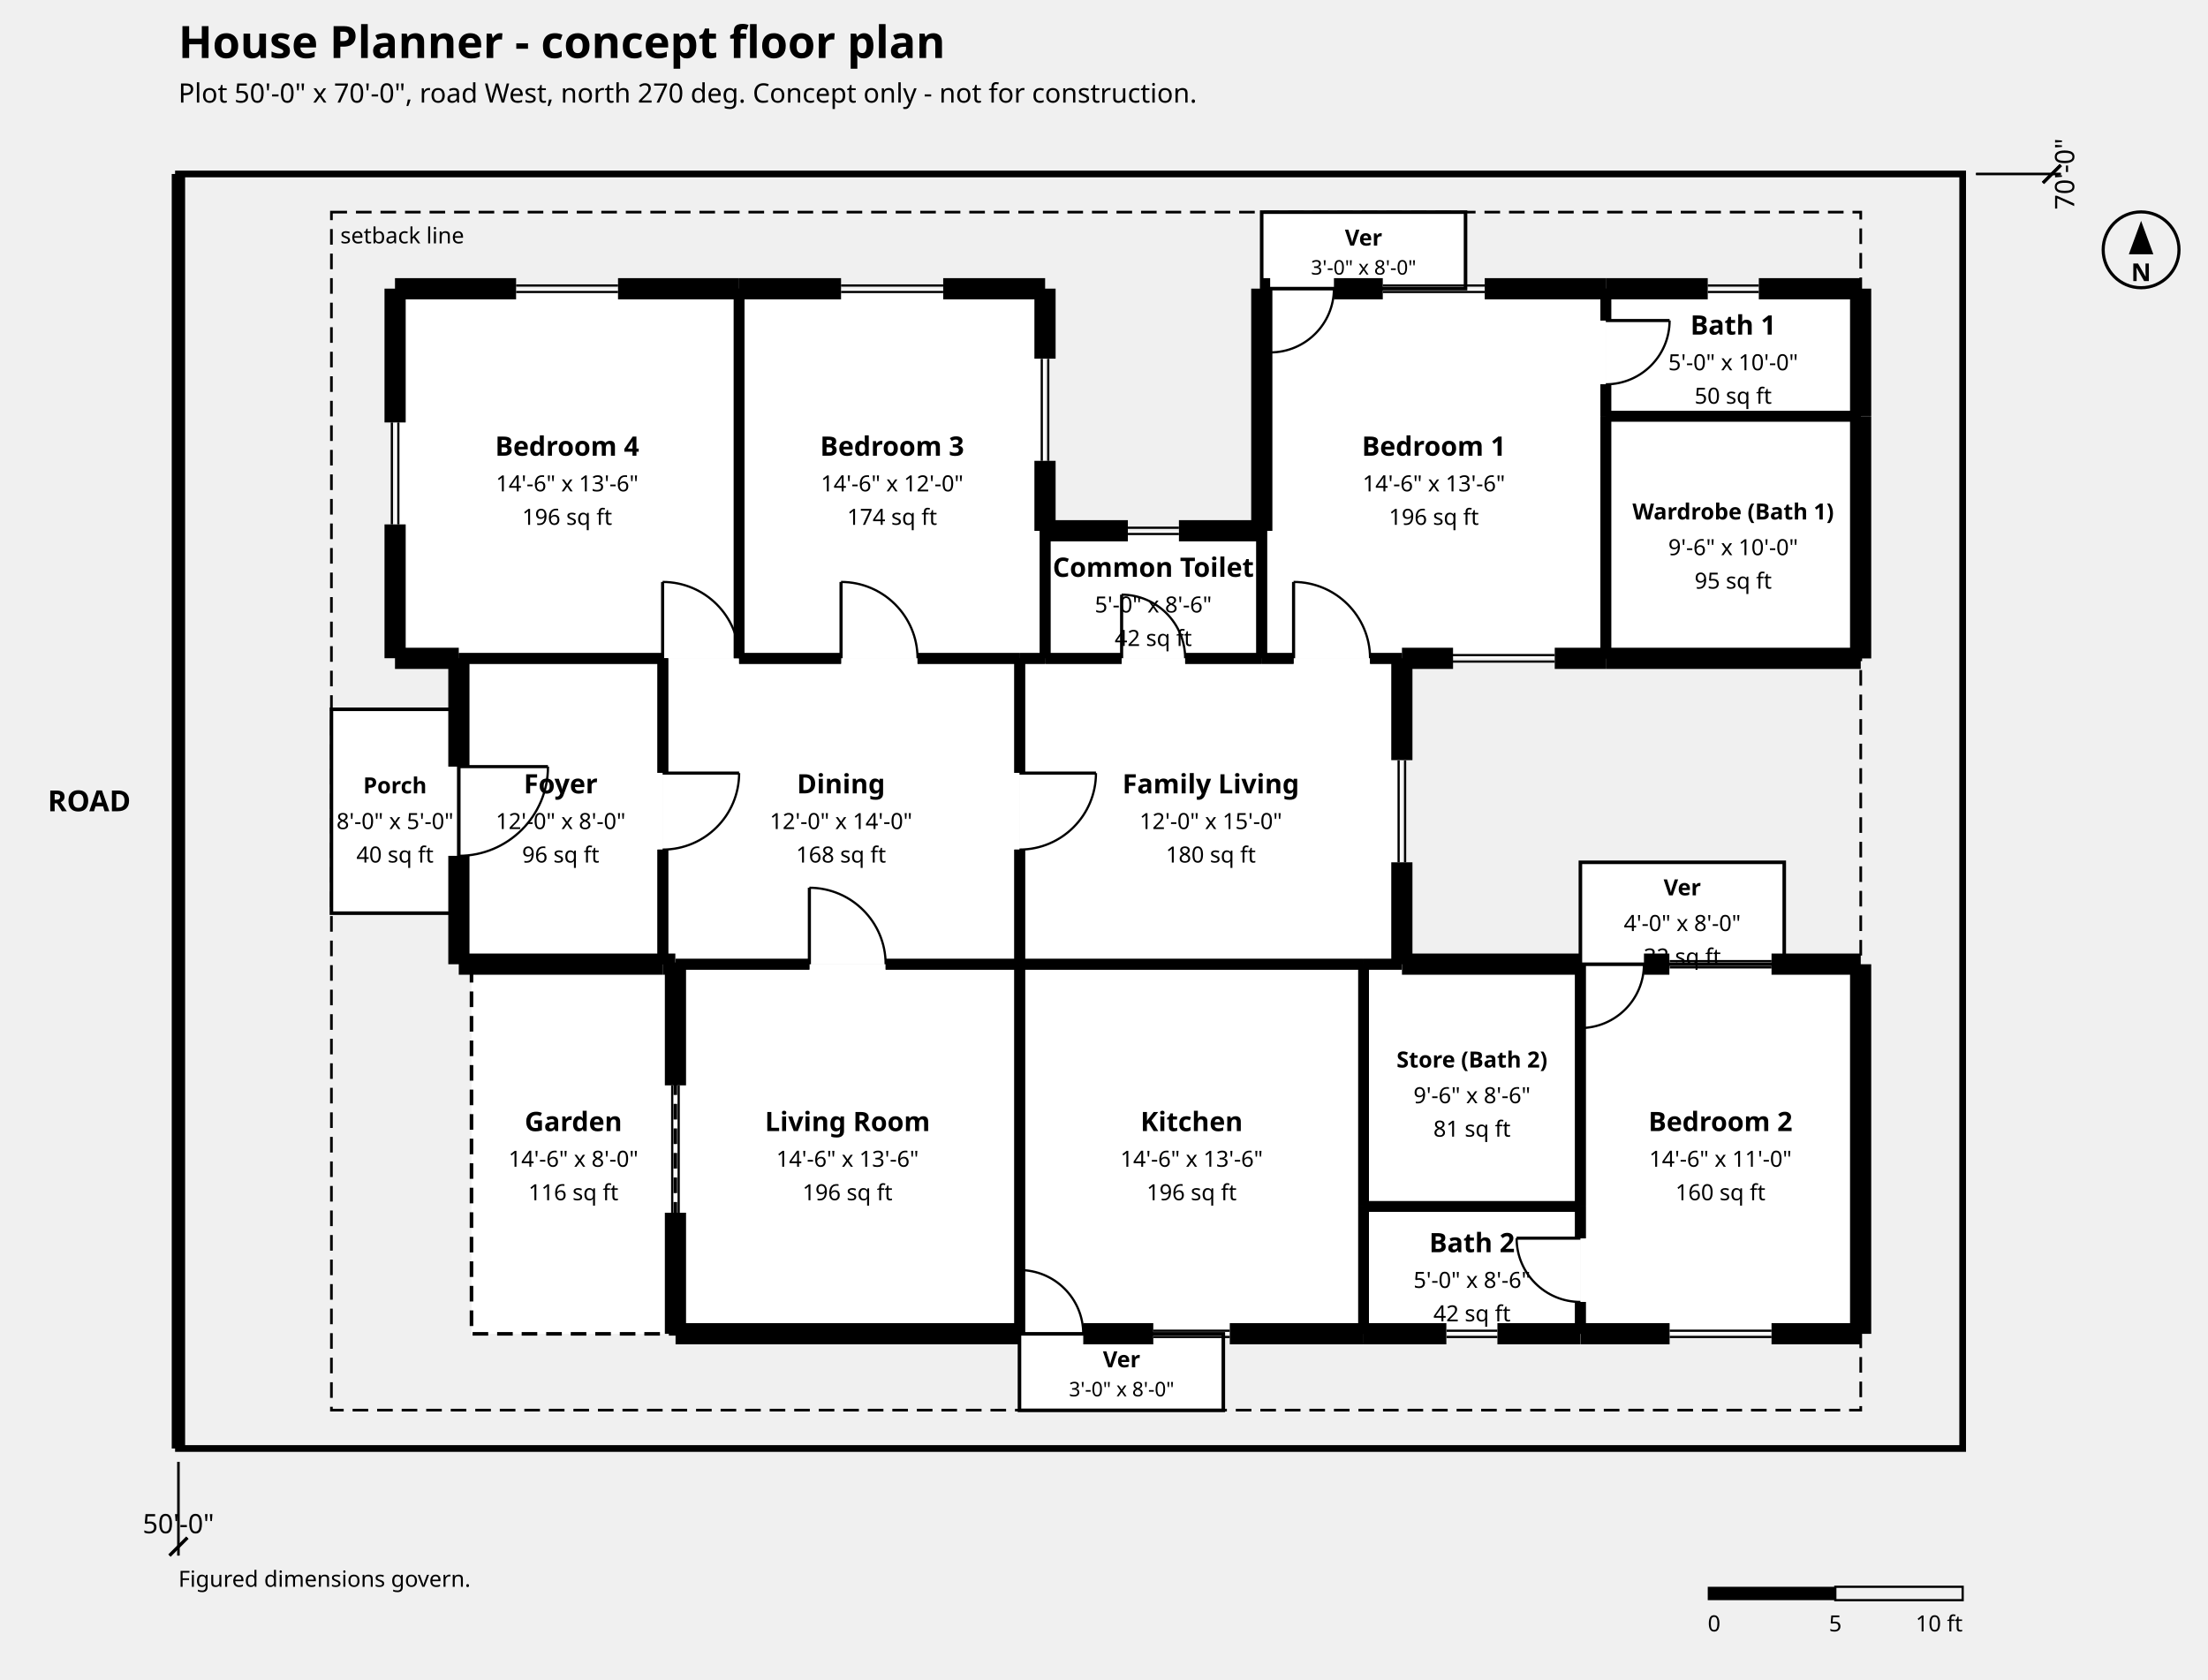
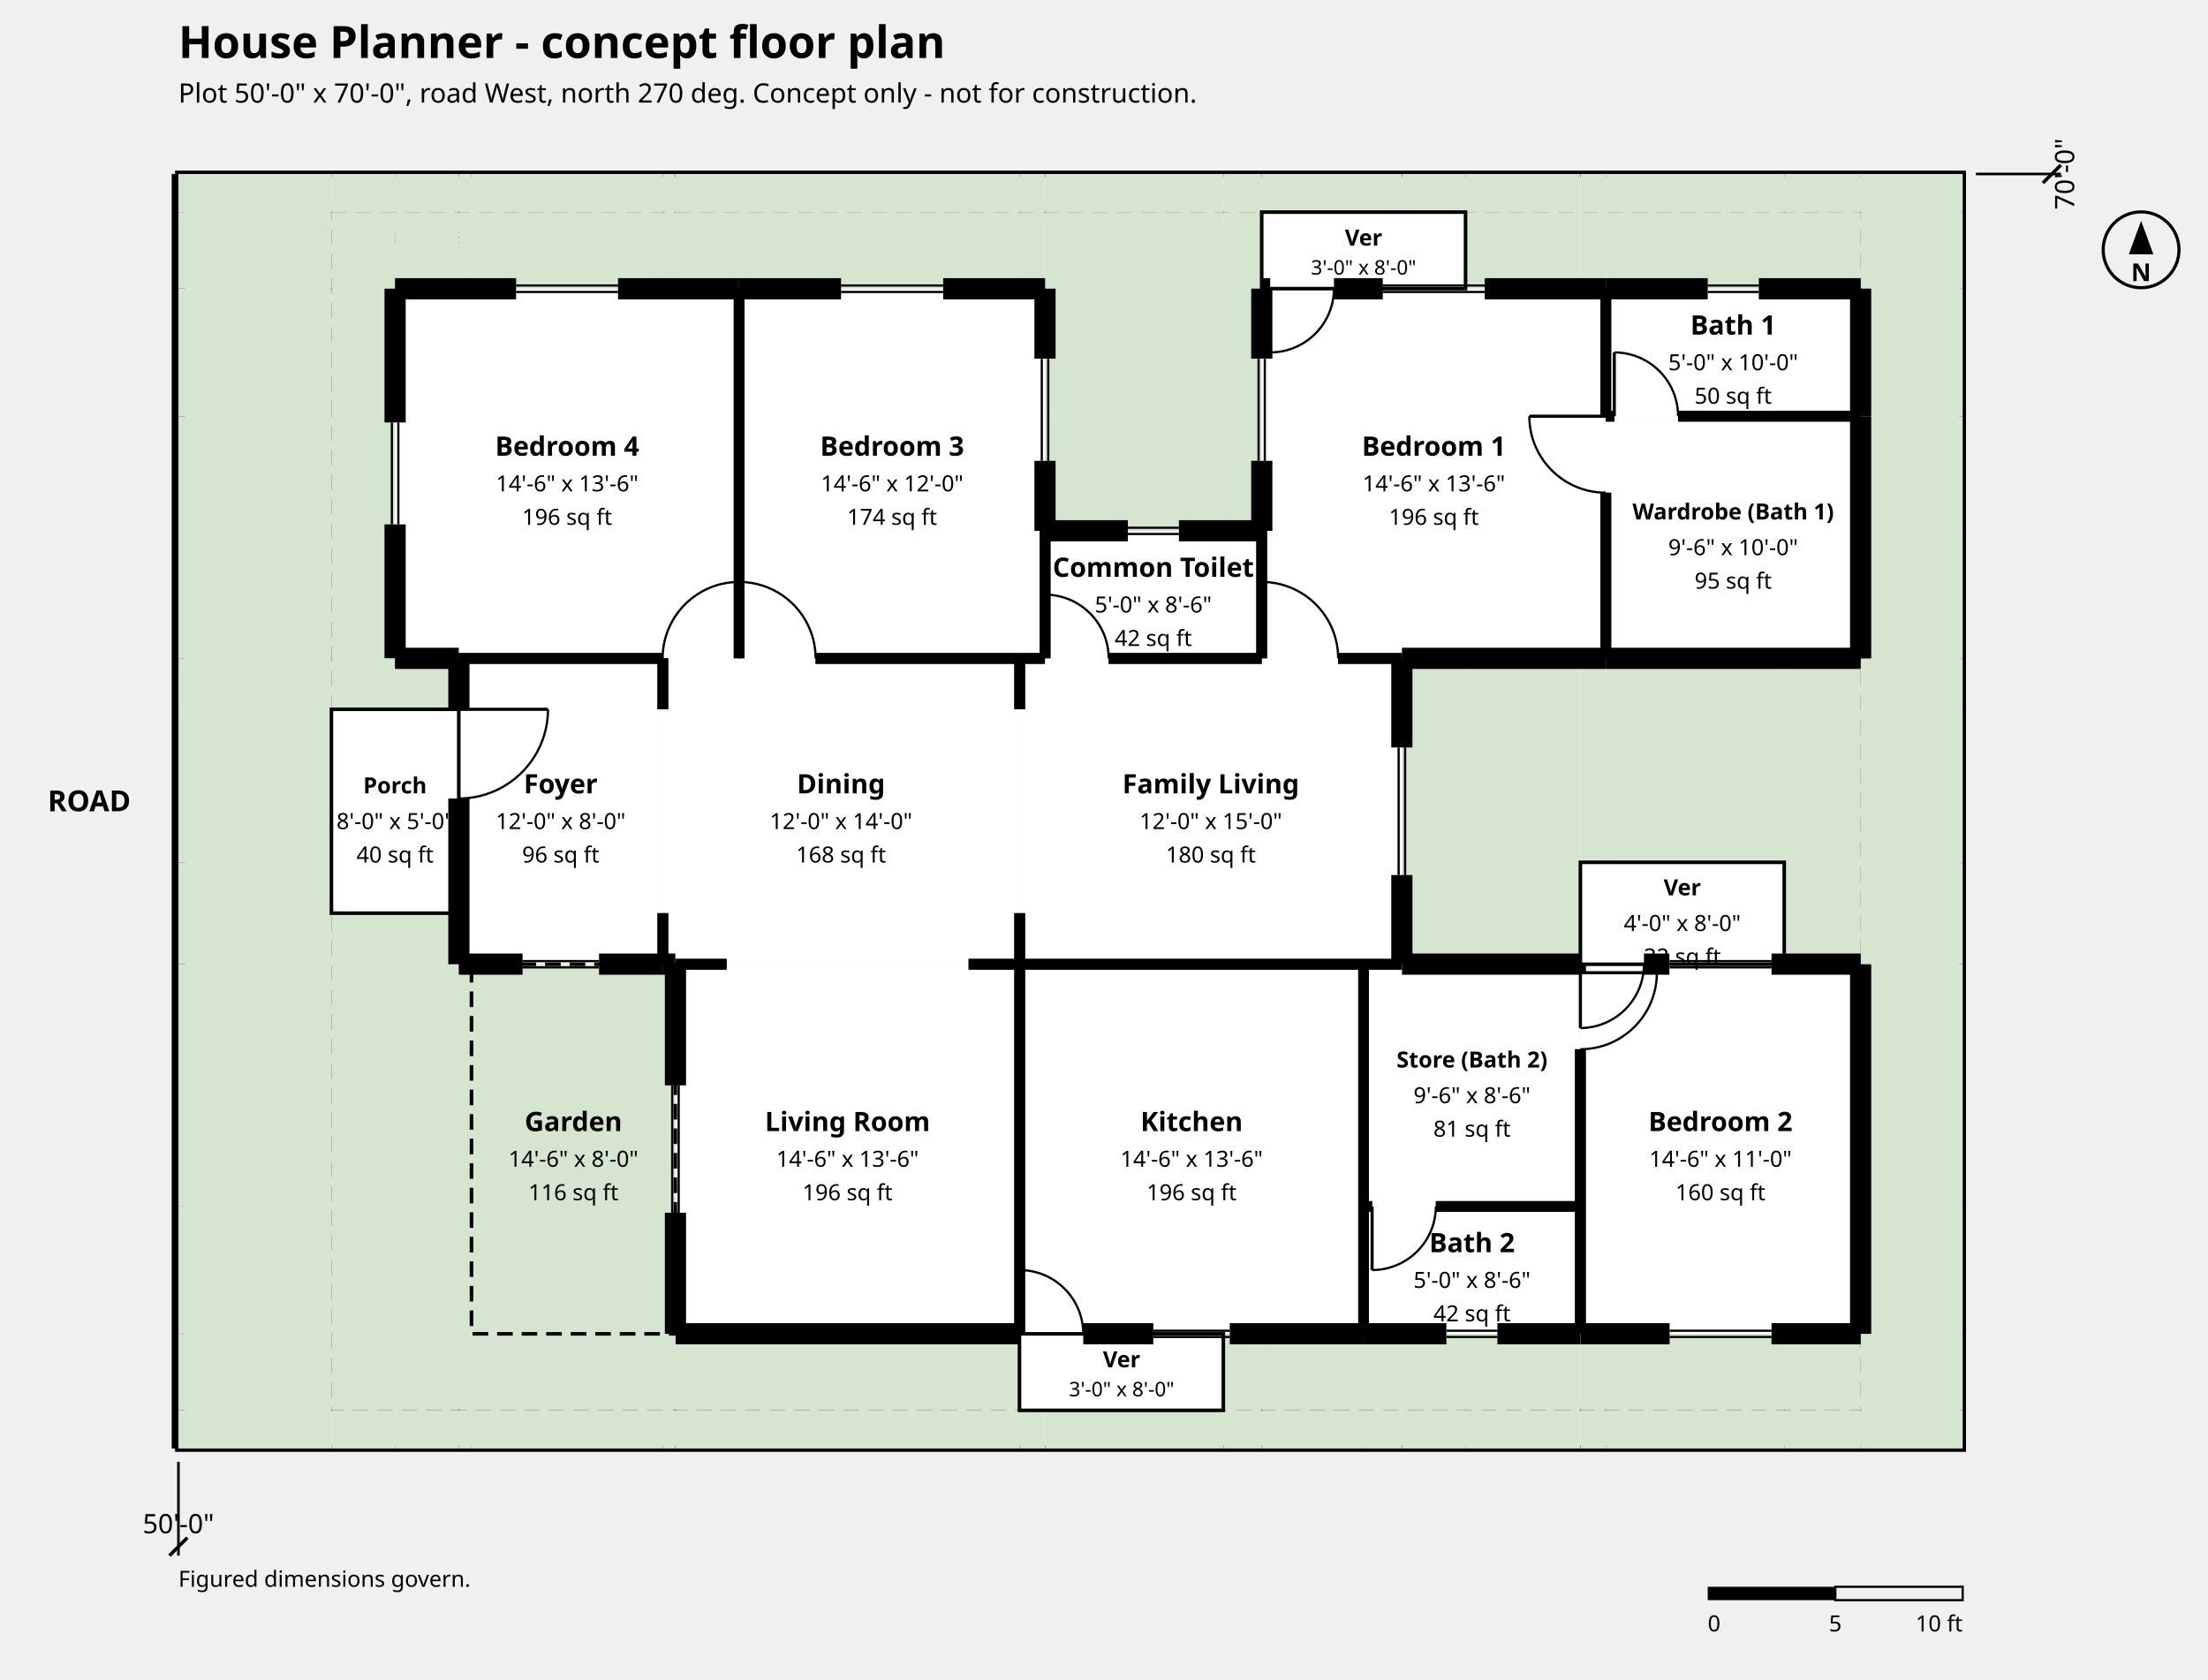
<svg xmlns="http://www.w3.org/2000/svg" viewBox="0 0 990 753" style="width:100%;height:auto;max-width:960px;background:#fff" font-family="sans-serif">
  <text x="80" y="26" font-size="20" font-weight="bold">House Planner - concept floor plan</text>
  <text x="80" y="46" font-size="12">Plot 50'-0" x 70'-0", road West, north 270 deg. Concept only - not for construction.</text>
  <rect x="80.0" y="78.0" width="800.0" height="571.4" fill="none" stroke="#000" stroke-width="3" />
  <rect x="148.6" y="95.1" width="685.7" height="537.1" fill="none" stroke="#000" stroke-width="1.2" stroke-dasharray="7 4" />
  <text x="152.6" y="109.1" font-size="10">setback line</text>
  <line x1="80.0" y1="78.0" x2="80.0" y2="649.4" stroke="#000" stroke-width="6" />
  <text x="40.0" y="363.7" font-size="13" font-weight="bold" text-anchor="middle">ROAD</text>
+   <rect x="80.0" y="78.0" width="68.6" height="17.1" fill="#d5e5cf" stroke="none" />
+   <rect x="148.6" y="78.0" width="28.6" height="17.1" fill="#d5e5cf" stroke="none" />
+   <rect x="177.1" y="78.0" width="28.6" height="17.1" fill="#d5e5cf" stroke="none" />
+   <rect x="205.7" y="78.0" width="5.7" height="17.1" fill="#d5e5cf" stroke="none" />
+   <rect x="211.4" y="78.0" width="85.7" height="17.1" fill="#d5e5cf" stroke="none" />
+   <rect x="297.1" y="78.0" width="5.7" height="17.1" fill="#d5e5cf" stroke="none" />
+   <rect x="302.9" y="78.0" width="28.6" height="17.1" fill="#d5e5cf" stroke="none" />
+   <rect x="331.4" y="78.0" width="125.7" height="17.1" fill="#d5e5cf" stroke="none" />
+   <rect x="457.1" y="78.0" width="11.4" height="17.1" fill="#d5e5cf" stroke="none" />
+   <rect x="468.6" y="78.0" width="80.0" height="17.1" fill="#d5e5cf" stroke="none" />
+   <rect x="548.6" y="78.0" width="17.1" height="17.1" fill="#d5e5cf" stroke="none" />
+   <rect x="565.7" y="78.0" width="45.7" height="17.1" fill="#d5e5cf" stroke="none" />
+   <rect x="611.4" y="78.0" width="17.1" height="17.1" fill="#d5e5cf" stroke="none" />
+   <rect x="628.6" y="78.0" width="28.6" height="17.1" fill="#d5e5cf" stroke="none" />
+   <rect x="657.1" y="78.0" width="51.4" height="17.1" fill="#d5e5cf" stroke="none" />
+   <rect x="708.6" y="78.0" width="11.4" height="17.1" fill="#d5e5cf" stroke="none" />
+   <rect x="720.0" y="78.0" width="80.0" height="17.1" fill="#d5e5cf" stroke="none" />
+   <rect x="800.0" y="78.0" width="34.3" height="17.1" fill="#d5e5cf" stroke="none" />
+   <rect x="834.3" y="78.0" width="45.7" height="17.1" fill="#d5e5cf" stroke="none" />
+   <rect x="80.0" y="95.1" width="68.6" height="34.3" fill="#d5e5cf" stroke="none" />
+   <rect x="148.6" y="95.1" width="28.6" height="34.3" fill="#d5e5cf" stroke="none" />
+   <rect x="177.1" y="95.1" width="28.6" height="34.3" fill="#d5e5cf" stroke="none" />
+   <rect x="205.7" y="95.1" width="5.7" height="34.3" fill="#d5e5cf" stroke="none" />
+   <rect x="211.4" y="95.1" width="85.7" height="34.3" fill="#d5e5cf" stroke="none" />
+   <rect x="297.1" y="95.1" width="5.7" height="34.3" fill="#d5e5cf" stroke="none" />
+   <rect x="302.9" y="95.1" width="28.6" height="34.3" fill="#d5e5cf" stroke="none" />
+   <rect x="331.4" y="95.1" width="125.7" height="34.3" fill="#d5e5cf" stroke="none" />
+   <rect x="457.1" y="95.1" width="11.4" height="34.3" fill="#d5e5cf" stroke="none" />
+   <rect x="468.6" y="95.1" width="80.0" height="34.3" fill="#d5e5cf" stroke="none" />
+   <rect x="548.6" y="95.1" width="17.1" height="34.3" fill="#d5e5cf" stroke="none" />
+   <rect x="657.1" y="95.1" width="51.4" height="34.3" fill="#d5e5cf" stroke="none" />
+   <rect x="708.6" y="95.1" width="11.4" height="34.3" fill="#d5e5cf" stroke="none" />
+   <rect x="720.0" y="95.1" width="80.0" height="34.3" fill="#d5e5cf" stroke="none" />
+   <rect x="800.0" y="95.1" width="34.3" height="34.3" fill="#d5e5cf" stroke="none" />
+   <rect x="834.3" y="95.1" width="45.7" height="34.3" fill="#d5e5cf" stroke="none" />
+   <rect x="80.0" y="129.4" width="68.6" height="57.1" fill="#d5e5cf" stroke="none" />
+   <rect x="148.6" y="129.4" width="28.6" height="57.1" fill="#d5e5cf" stroke="none" />
+   <rect x="468.6" y="129.4" width="80.0" height="57.1" fill="#d5e5cf" stroke="none" />
+   <rect x="548.6" y="129.4" width="17.1" height="57.1" fill="#d5e5cf" stroke="none" />
+   <rect x="834.3" y="129.4" width="45.7" height="57.1" fill="#d5e5cf" stroke="none" />
+   <rect x="80.0" y="186.6" width="68.6" height="51.4" fill="#d5e5cf" stroke="none" />
+   <rect x="148.6" y="186.6" width="28.6" height="51.4" fill="#d5e5cf" stroke="none" />
+   <rect x="468.6" y="186.6" width="80.0" height="51.4" fill="#d5e5cf" stroke="none" />
+   <rect x="548.6" y="186.6" width="17.1" height="51.4" fill="#d5e5cf" stroke="none" />
+   <rect x="834.3" y="186.6" width="45.7" height="51.4" fill="#d5e5cf" stroke="none" />
+   <rect x="80.0" y="238.0" width="68.6" height="57.1" fill="#d5e5cf" stroke="none" />
+   <rect x="148.6" y="238.0" width="28.6" height="57.1" fill="#d5e5cf" stroke="none" />
+   <rect x="834.3" y="238.0" width="45.7" height="57.1" fill="#d5e5cf" stroke="none" />
+   <rect x="80.0" y="295.1" width="68.6" height="22.9" fill="#d5e5cf" stroke="none" />
+   <rect x="148.6" y="295.1" width="28.6" height="22.9" fill="#d5e5cf" stroke="none" />
+   <rect x="177.1" y="295.1" width="28.6" height="22.9" fill="#d5e5cf" stroke="none" />
+   <rect x="628.6" y="295.1" width="28.6" height="22.9" fill="#d5e5cf" stroke="none" />
+   <rect x="657.1" y="295.1" width="51.4" height="22.9" fill="#d5e5cf" stroke="none" />
+   <rect x="708.6" y="295.1" width="11.4" height="22.9" fill="#d5e5cf" stroke="none" />
+   <rect x="720.0" y="295.1" width="80.0" height="22.9" fill="#d5e5cf" stroke="none" />
+   <rect x="800.0" y="295.1" width="34.3" height="22.9" fill="#d5e5cf" stroke="none" />
+   <rect x="834.3" y="295.1" width="45.7" height="22.9" fill="#d5e5cf" stroke="none" />
+   <rect x="80.0" y="318.0" width="68.6" height="68.6" fill="#d5e5cf" stroke="none" />
+   <rect x="628.6" y="318.0" width="28.6" height="68.6" fill="#d5e5cf" stroke="none" />
+   <rect x="657.1" y="318.0" width="51.4" height="68.6" fill="#d5e5cf" stroke="none" />
+   <rect x="708.6" y="318.0" width="11.4" height="68.6" fill="#d5e5cf" stroke="none" />
+   <rect x="720.0" y="318.0" width="80.0" height="68.6" fill="#d5e5cf" stroke="none" />
+   <rect x="800.0" y="318.0" width="34.3" height="68.6" fill="#d5e5cf" stroke="none" />
+   <rect x="834.3" y="318.0" width="45.7" height="68.6" fill="#d5e5cf" stroke="none" />
+   <rect x="80.0" y="386.6" width="68.6" height="22.9" fill="#d5e5cf" stroke="none" />
+   <rect x="628.6" y="386.6" width="28.6" height="22.9" fill="#d5e5cf" stroke="none" />
+   <rect x="657.1" y="386.6" width="51.4" height="22.9" fill="#d5e5cf" stroke="none" />
+   <rect x="800.0" y="386.6" width="34.3" height="22.9" fill="#d5e5cf" stroke="none" />
+   <rect x="834.3" y="386.6" width="45.7" height="22.9" fill="#d5e5cf" stroke="none" />
+   <rect x="80.0" y="409.4" width="68.6" height="22.9" fill="#d5e5cf" stroke="none" />
+   <rect x="148.6" y="409.4" width="28.6" height="22.9" fill="#d5e5cf" stroke="none" />
+   <rect x="177.1" y="409.4" width="28.6" height="22.9" fill="#d5e5cf" stroke="none" />
+   <rect x="628.6" y="409.4" width="28.6" height="22.9" fill="#d5e5cf" stroke="none" />
+   <rect x="657.1" y="409.4" width="51.4" height="22.9" fill="#d5e5cf" stroke="none" />
+   <rect x="800.0" y="409.4" width="34.3" height="22.9" fill="#d5e5cf" stroke="none" />
+   <rect x="834.3" y="409.4" width="45.7" height="22.9" fill="#d5e5cf" stroke="none" />
+   <rect x="80.0" y="432.3" width="68.6" height="108.6" fill="#d5e5cf" stroke="none" />
+   <rect x="148.6" y="432.3" width="28.6" height="108.6" fill="#d5e5cf" stroke="none" />
+   <rect x="177.1" y="432.3" width="28.6" height="108.6" fill="#d5e5cf" stroke="none" />
+   <rect x="205.7" y="432.3" width="5.7" height="108.6" fill="#d5e5cf" stroke="none" />
+   <rect x="834.3" y="432.3" width="45.7" height="108.6" fill="#d5e5cf" stroke="none" />
+   <rect x="80.0" y="540.9" width="68.6" height="57.1" fill="#d5e5cf" stroke="none" />
+   <rect x="148.6" y="540.9" width="28.6" height="57.1" fill="#d5e5cf" stroke="none" />
+   <rect x="177.1" y="540.9" width="28.6" height="57.1" fill="#d5e5cf" stroke="none" />
+   <rect x="205.7" y="540.9" width="5.7" height="57.1" fill="#d5e5cf" stroke="none" />
+   <rect x="834.3" y="540.9" width="45.7" height="57.1" fill="#d5e5cf" stroke="none" />
+   <rect x="80.0" y="598.0" width="68.6" height="34.3" fill="#d5e5cf" stroke="none" />
+   <rect x="148.6" y="598.0" width="28.6" height="34.3" fill="#d5e5cf" stroke="none" />
+   <rect x="177.1" y="598.0" width="28.6" height="34.3" fill="#d5e5cf" stroke="none" />
+   <rect x="205.7" y="598.0" width="5.7" height="34.3" fill="#d5e5cf" stroke="none" />
+   <rect x="211.4" y="598.0" width="85.7" height="34.3" fill="#d5e5cf" stroke="none" />
+   <rect x="297.1" y="598.0" width="5.7" height="34.3" fill="#d5e5cf" stroke="none" />
+   <rect x="302.9" y="598.0" width="28.6" height="34.3" fill="#d5e5cf" stroke="none" />
+   <rect x="331.4" y="598.0" width="125.7" height="34.3" fill="#d5e5cf" stroke="none" />
+   <rect x="548.6" y="598.0" width="17.1" height="34.3" fill="#d5e5cf" stroke="none" />
+   <rect x="565.7" y="598.0" width="45.7" height="34.3" fill="#d5e5cf" stroke="none" />
+   <rect x="611.4" y="598.0" width="17.1" height="34.3" fill="#d5e5cf" stroke="none" />
+   <rect x="628.6" y="598.0" width="28.6" height="34.3" fill="#d5e5cf" stroke="none" />
+   <rect x="657.1" y="598.0" width="51.4" height="34.3" fill="#d5e5cf" stroke="none" />
+   <rect x="708.6" y="598.0" width="11.4" height="34.3" fill="#d5e5cf" stroke="none" />
+   <rect x="720.0" y="598.0" width="80.0" height="34.3" fill="#d5e5cf" stroke="none" />
+   <rect x="800.0" y="598.0" width="34.3" height="34.3" fill="#d5e5cf" stroke="none" />
+   <rect x="834.3" y="598.0" width="45.7" height="34.3" fill="#d5e5cf" stroke="none" />
+   <rect x="80.0" y="632.3" width="68.6" height="17.1" fill="#d5e5cf" stroke="none" />
+   <rect x="148.6" y="632.3" width="28.6" height="17.1" fill="#d5e5cf" stroke="none" />
+   <rect x="177.1" y="632.3" width="28.6" height="17.1" fill="#d5e5cf" stroke="none" />
+   <rect x="205.7" y="632.3" width="5.7" height="17.1" fill="#d5e5cf" stroke="none" />
+   <rect x="211.4" y="632.3" width="85.7" height="17.1" fill="#d5e5cf" stroke="none" />
+   <rect x="297.1" y="632.3" width="5.7" height="17.1" fill="#d5e5cf" stroke="none" />
+   <rect x="302.9" y="632.3" width="28.6" height="17.1" fill="#d5e5cf" stroke="none" />
+   <rect x="331.4" y="632.3" width="125.7" height="17.1" fill="#d5e5cf" stroke="none" />
+   <rect x="457.1" y="632.3" width="11.4" height="17.1" fill="#d5e5cf" stroke="none" />
+   <rect x="468.6" y="632.3" width="80.0" height="17.1" fill="#d5e5cf" stroke="none" />
+   <rect x="548.6" y="632.3" width="17.1" height="17.1" fill="#d5e5cf" stroke="none" />
+   <rect x="565.7" y="632.3" width="45.7" height="17.1" fill="#d5e5cf" stroke="none" />
+   <rect x="611.4" y="632.3" width="17.1" height="17.1" fill="#d5e5cf" stroke="none" />
+   <rect x="628.6" y="632.3" width="28.6" height="17.1" fill="#d5e5cf" stroke="none" />
+   <rect x="657.1" y="632.3" width="51.4" height="17.1" fill="#d5e5cf" stroke="none" />
+   <rect x="708.6" y="632.3" width="11.4" height="17.1" fill="#d5e5cf" stroke="none" />
+   <rect x="720.0" y="632.3" width="80.0" height="17.1" fill="#d5e5cf" stroke="none" />
+   <rect x="800.0" y="632.3" width="34.3" height="17.1" fill="#d5e5cf" stroke="none" />
+   <rect x="834.3" y="632.3" width="45.7" height="17.1" fill="#d5e5cf" stroke="none" />
  <g>
    <rect x="205.7" y="295.1" width="91.4" height="137.1" fill="#fff" stroke="none" />
    <text x="251.4" y="355.7" font-size="12" font-weight="bold" text-anchor="middle">Foyer</text>
    <text x="251.4" y="371.7" font-size="10" text-anchor="middle">12'-0" x 8'-0"</text>
    <text x="251.4" y="386.7" font-size="10" text-anchor="middle">96 sq ft</text>
  </g>
  <g>
    <rect x="297.1" y="295.1" width="160.0" height="137.1" fill="#fff" stroke="none" />
    <text x="377.1" y="355.7" font-size="12" font-weight="bold" text-anchor="middle">Dining</text>
    <text x="377.1" y="371.7" font-size="10" text-anchor="middle">12'-0" x 14'-0"</text>
    <text x="377.1" y="386.7" font-size="10" text-anchor="middle">168 sq ft</text>
  </g>
  <g>
    <rect x="457.1" y="295.1" width="171.4" height="137.1" fill="#fff" stroke="none" />
    <text x="542.9" y="355.7" font-size="12" font-weight="bold" text-anchor="middle">Family Living</text>
    <text x="542.9" y="371.7" font-size="10" text-anchor="middle">12'-0" x 15'-0"</text>
    <text x="542.9" y="386.7" font-size="10" text-anchor="middle">180 sq ft</text>
  </g>
  <g>
    <rect x="720.0" y="129.4" width="114.3" height="57.1" fill="#fff" stroke="none" />
    <text x="777.1" y="150.0" font-size="12" font-weight="bold" text-anchor="middle">Bath 1</text>
    <text x="777.1" y="166.0" font-size="10" text-anchor="middle">5'-0" x 10'-0"</text>
    <text x="777.1" y="181.0" font-size="10" text-anchor="middle">50 sq ft</text>
  </g>
  <g>
    <rect x="720.0" y="186.6" width="114.3" height="108.6" fill="#fff" stroke="none" />
    <text x="777.1" y="232.9" font-size="10" font-weight="bold" text-anchor="middle">Wardrobe (Bath 1)</text>
    <text x="777.1" y="248.9" font-size="10" text-anchor="middle">9'-6" x 10'-0"</text>
    <text x="777.1" y="263.9" font-size="10" text-anchor="middle">95 sq ft</text>
  </g>
  <g>
    <rect x="565.7" y="129.4" width="154.3" height="165.7" fill="#fff" stroke="none" />
    <text x="642.9" y="204.3" font-size="12" font-weight="bold" text-anchor="middle">Bedroom 1</text>
    <text x="642.9" y="220.3" font-size="10" text-anchor="middle">14'-6" x 13'-6"</text>
    <text x="642.9" y="235.3" font-size="10" text-anchor="middle">196 sq ft</text>
  </g>
  <g>
    <rect x="468.6" y="238.0" width="97.1" height="57.1" fill="#fff" stroke="none" />
    <text x="517.1" y="258.6" font-size="12" font-weight="bold" text-anchor="middle">Common Toilet</text>
    <text x="517.1" y="274.6" font-size="10" text-anchor="middle">5'-0" x 8'-6"</text>
    <text x="517.1" y="289.6" font-size="10" text-anchor="middle">42 sq ft</text>
  </g>
  <g>
    <rect x="331.4" y="129.4" width="137.1" height="165.7" fill="#fff" stroke="none" />
    <text x="400.0" y="204.3" font-size="12" font-weight="bold" text-anchor="middle">Bedroom 3</text>
    <text x="400.0" y="220.3" font-size="10" text-anchor="middle">14'-6" x 12'-0"</text>
    <text x="400.0" y="235.3" font-size="10" text-anchor="middle">174 sq ft</text>
  </g>
  <g>
    <rect x="177.1" y="129.4" width="154.3" height="165.7" fill="#fff" stroke="none" />
    <text x="254.3" y="204.3" font-size="12" font-weight="bold" text-anchor="middle">Bedroom 4</text>
    <text x="254.3" y="220.3" font-size="10" text-anchor="middle">14'-6" x 13'-6"</text>
    <text x="254.3" y="235.3" font-size="10" text-anchor="middle">196 sq ft</text>
  </g>
  <g>
    <rect x="708.6" y="432.3" width="125.7" height="165.7" fill="#fff" stroke="none" />
    <text x="771.4" y="507.1" font-size="12" font-weight="bold" text-anchor="middle">Bedroom 2</text>
    <text x="771.4" y="523.1" font-size="10" text-anchor="middle">14'-6" x 11'-0"</text>
    <text x="771.4" y="538.1" font-size="10" text-anchor="middle">160 sq ft</text>
  </g>
  <g>
    <rect x="611.4" y="540.9" width="97.1" height="57.1" fill="#fff" stroke="none" />
    <text x="660.0" y="561.4" font-size="12" font-weight="bold" text-anchor="middle">Bath 2</text>
    <text x="660.0" y="577.4" font-size="10" text-anchor="middle">5'-0" x 8'-6"</text>
    <text x="660.0" y="592.4" font-size="10" text-anchor="middle">42 sq ft</text>
  </g>
  <g>
    <rect x="611.4" y="432.3" width="97.1" height="108.6" fill="#fff" stroke="none" />
    <text x="660.0" y="478.6" font-size="10" font-weight="bold" text-anchor="middle">Store (Bath 2)</text>
    <text x="660.0" y="494.6" font-size="10" text-anchor="middle">9'-6" x 8'-6"</text>
    <text x="660.0" y="509.6" font-size="10" text-anchor="middle">81 sq ft</text>
  </g>
  <g>
    <rect x="457.1" y="432.3" width="154.3" height="165.7" fill="#fff" stroke="none" />
    <text x="534.3" y="507.1" font-size="12" font-weight="bold" text-anchor="middle">Kitchen</text>
    <text x="534.3" y="523.1" font-size="10" text-anchor="middle">14'-6" x 13'-6"</text>
    <text x="534.3" y="538.1" font-size="10" text-anchor="middle">196 sq ft</text>
  </g>
  <g>
    <rect x="302.9" y="432.3" width="154.3" height="165.7" fill="#fff" stroke="none" />
    <text x="380.0" y="507.1" font-size="12" font-weight="bold" text-anchor="middle">Living Room</text>
    <text x="380.0" y="523.1" font-size="10" text-anchor="middle">14'-6" x 13'-6"</text>
    <text x="380.0" y="538.1" font-size="10" text-anchor="middle">196 sq ft</text>
  </g>
  <g>
-     <rect x="211.4" y="432.3" width="91.4" height="165.7" fill="#fff" stroke="#000" stroke-width="1.6" stroke-dasharray="7 4" />
+     <rect x="211.4" y="432.3" width="91.4" height="165.7" fill="#d5e5cf" stroke="#000" stroke-width="1.6" stroke-dasharray="7 4" />
    <text x="257.1" y="507.1" font-size="12" font-weight="bold" text-anchor="middle">Garden</text>
    <text x="257.1" y="523.1" font-size="10" text-anchor="middle">14'-6" x 8'-0"</text>
    <text x="257.1" y="538.1" font-size="10" text-anchor="middle">116 sq ft</text>
  </g>
  <g>
    <rect x="148.6" y="318.0" width="57.1" height="91.4" fill="#fff" stroke="#000" stroke-width="1.6" />
    <text x="177.1" y="355.7" font-size="10" font-weight="bold" text-anchor="middle">Porch</text>
    <text x="177.1" y="371.7" font-size="10" text-anchor="middle">8'-0" x 5'-0"</text>
    <text x="177.1" y="386.7" font-size="10" text-anchor="middle">40 sq ft</text>
  </g>
  <g>
    <rect x="565.7" y="95.1" width="91.4" height="34.3" fill="#fff" stroke="#000" stroke-width="1.6" />
    <text x="611.4" y="110.1" font-size="10" font-weight="bold" text-anchor="middle">Ver</text>
    <text x="611.4" y="123.1" font-size="9" text-anchor="middle">3'-0" x 8'-0"</text>
  </g>
  <g>
    <rect x="708.6" y="386.6" width="91.4" height="45.7" fill="#fff" stroke="#000" stroke-width="1.6" />
    <text x="754.3" y="401.4" font-size="10" font-weight="bold" text-anchor="middle">Ver</text>
    <text x="754.3" y="417.4" font-size="10" text-anchor="middle">4'-0" x 8'-0"</text>
    <text x="754.3" y="432.4" font-size="10" text-anchor="middle">32 sq ft</text>
  </g>
  <g>
    <rect x="457.1" y="598.0" width="91.4" height="34.3" fill="#fff" stroke="#000" stroke-width="1.6" />
    <text x="502.9" y="613.0" font-size="10" font-weight="bold" text-anchor="middle">Ver</text>
    <text x="502.9" y="626.0" font-size="9" text-anchor="middle">3'-0" x 8'-0"</text>
  </g>
-   <rect x="294.8" y="295.1" width="4.8" height="51.4" fill="#000" stroke="none" />
-   <rect x="294.8" y="380.9" width="4.8" height="51.4" fill="#000" stroke="none" />
-   <rect x="201.0" y="295.1" width="9.5" height="48.6" fill="#000" stroke="none" />
-   <rect x="201.0" y="383.7" width="9.5" height="48.6" fill="#000" stroke="none" />
-   <rect x="205.7" y="427.5" width="91.4" height="9.5" fill="#000" stroke="none" />
+   <rect x="294.8" y="295.1" width="4.8" height="22.9" fill="#000" stroke="none" />
+   <rect x="294.8" y="409.4" width="4.8" height="22.9" fill="#000" stroke="none" />
+   <rect x="201.0" y="295.1" width="9.5" height="22.9" fill="#000" stroke="none" />
+   <rect x="201.0" y="358.0" width="9.5" height="74.3" fill="#000" stroke="none" />
+   <rect x="205.7" y="427.5" width="28.6" height="9.5" fill="#000" stroke="none" />
+   <rect x="268.6" y="427.5" width="28.6" height="9.5" fill="#000" stroke="none" />
  <rect x="205.7" y="292.8" width="91.4" height="4.8" fill="#000" stroke="none" />
-   <rect x="454.8" y="295.1" width="4.8" height="51.4" fill="#000" stroke="none" />
-   <rect x="454.8" y="380.9" width="4.8" height="51.4" fill="#000" stroke="none" />
-   <rect x="294.8" y="295.1" width="4.8" height="51.4" fill="#000" stroke="none" />
-   <rect x="294.8" y="380.9" width="4.8" height="51.4" fill="#000" stroke="none" />
+   <rect x="454.8" y="295.1" width="4.8" height="22.9" fill="#000" stroke="none" />
+   <rect x="454.8" y="409.4" width="4.8" height="22.9" fill="#000" stroke="none" />
+   <rect x="294.8" y="295.1" width="4.8" height="22.9" fill="#000" stroke="none" />
+   <rect x="294.8" y="409.4" width="4.8" height="22.9" fill="#000" stroke="none" />
  <rect x="297.1" y="427.5" width="5.7" height="9.5" fill="#000" stroke="none" />
-   <rect x="302.9" y="429.9" width="60.0" height="4.8" fill="#000" stroke="none" />
-   <rect x="397.1" y="429.9" width="60.0" height="4.8" fill="#000" stroke="none" />
-   <rect x="331.4" y="292.8" width="45.7" height="4.8" fill="#000" stroke="none" />
-   <rect x="411.4" y="292.8" width="45.7" height="4.8" fill="#000" stroke="none" />
-   <rect x="623.8" y="295.1" width="9.5" height="45.7" fill="#000" stroke="none" />
-   <rect x="623.8" y="386.6" width="9.5" height="45.7" fill="#000" stroke="none" />
-   <rect x="454.8" y="295.1" width="4.8" height="51.4" fill="#000" stroke="none" />
-   <rect x="454.8" y="380.9" width="4.8" height="51.4" fill="#000" stroke="none" />
+   <rect x="302.9" y="429.9" width="22.9" height="4.8" fill="#000" stroke="none" />
+   <rect x="434.3" y="429.9" width="22.9" height="4.8" fill="#000" stroke="none" />
+   <rect x="365.7" y="292.8" width="91.4" height="4.8" fill="#000" stroke="none" />
+   <rect x="623.8" y="295.1" width="9.5" height="40.0" fill="#000" stroke="none" />
+   <rect x="623.8" y="392.3" width="9.5" height="40.0" fill="#000" stroke="none" />
+   <rect x="454.8" y="295.1" width="4.8" height="22.9" fill="#000" stroke="none" />
+   <rect x="454.8" y="409.4" width="4.8" height="22.9" fill="#000" stroke="none" />
  <rect x="611.4" y="429.9" width="17.1" height="4.8" fill="#000" stroke="none" />
  <rect x="457.1" y="429.9" width="154.3" height="4.8" fill="#000" stroke="none" />
-   <rect x="565.7" y="292.8" width="14.3" height="4.8" fill="#000" stroke="none" />
-   <rect x="614.3" y="292.8" width="14.3" height="4.8" fill="#000" stroke="none" />
-   <rect x="468.6" y="292.8" width="34.3" height="4.8" fill="#000" stroke="none" />
-   <rect x="531.4" y="292.8" width="34.3" height="4.8" fill="#000" stroke="none" />
+   <rect x="600.0" y="292.8" width="28.6" height="4.8" fill="#000" stroke="none" />
+   <rect x="497.1" y="292.8" width="68.6" height="4.8" fill="#000" stroke="none" />
  <rect x="457.1" y="292.8" width="11.4" height="4.8" fill="#000" stroke="none" />
  <rect x="829.5" y="129.4" width="9.5" height="57.1" fill="#000" stroke="none" />
-   <rect x="717.6" y="129.4" width="4.8" height="14.3" fill="#000" stroke="none" />
-   <rect x="717.6" y="172.3" width="4.8" height="14.3" fill="#000" stroke="none" />
-   <rect x="720.0" y="184.2" width="114.3" height="4.8" fill="#000" stroke="none" />
+   <rect x="717.6" y="129.4" width="4.8" height="57.1" fill="#000" stroke="none" />
+   <rect x="720.0" y="184.2" width="3.8" height="4.8" fill="#000" stroke="none" />
+   <rect x="752.4" y="184.2" width="81.9" height="4.8" fill="#000" stroke="none" />
  <rect x="720.0" y="124.7" width="45.7" height="9.5" fill="#000" stroke="none" />
  <rect x="788.6" y="124.7" width="45.7" height="9.5" fill="#000" stroke="none" />
  <rect x="829.5" y="186.6" width="9.5" height="108.6" fill="#000" stroke="none" />
-   <rect x="717.6" y="186.6" width="4.8" height="108.6" fill="#000" stroke="none" />
+   <rect x="717.6" y="220.9" width="4.8" height="74.3" fill="#000" stroke="none" />
  <rect x="720.0" y="290.4" width="114.3" height="9.5" fill="#000" stroke="none" />
-   <rect x="720.0" y="184.2" width="114.3" height="4.8" fill="#000" stroke="none" />
-   <rect x="717.6" y="129.4" width="4.8" height="14.3" fill="#000" stroke="none" />
-   <rect x="717.6" y="172.3" width="4.8" height="14.3" fill="#000" stroke="none" />
-   <rect x="717.6" y="186.6" width="4.8" height="108.6" fill="#000" stroke="none" />
-   <rect x="561.0" y="129.4" width="9.5" height="108.6" fill="#000" stroke="none" />
+   <rect x="720.0" y="184.2" width="3.8" height="4.8" fill="#000" stroke="none" />
+   <rect x="752.4" y="184.2" width="81.9" height="4.8" fill="#000" stroke="none" />
+   <rect x="717.6" y="129.4" width="4.8" height="57.1" fill="#000" stroke="none" />
+   <rect x="717.6" y="220.9" width="4.8" height="74.3" fill="#000" stroke="none" />
+   <rect x="561.0" y="129.4" width="9.5" height="31.4" fill="#000" stroke="none" />
+   <rect x="561.0" y="206.6" width="9.5" height="31.4" fill="#000" stroke="none" />
  <rect x="563.3" y="238.0" width="4.8" height="57.1" fill="#000" stroke="none" />
-   <rect x="628.6" y="290.4" width="22.9" height="9.5" fill="#000" stroke="none" />
-   <rect x="697.1" y="290.4" width="22.9" height="9.5" fill="#000" stroke="none" />
-   <rect x="565.7" y="292.8" width="14.3" height="4.8" fill="#000" stroke="none" />
-   <rect x="614.3" y="292.8" width="14.3" height="4.8" fill="#000" stroke="none" />
+   <rect x="628.6" y="290.4" width="91.4" height="9.5" fill="#000" stroke="none" />
+   <rect x="600.0" y="292.8" width="28.6" height="4.8" fill="#000" stroke="none" />
  <rect x="565.7" y="124.7" width="3.8" height="9.5" fill="#000" stroke="none" />
  <rect x="598.1" y="124.7" width="21.9" height="9.5" fill="#000" stroke="none" />
  <rect x="665.7" y="124.7" width="54.3" height="9.5" fill="#000" stroke="none" />
  <rect x="563.3" y="238.0" width="4.8" height="57.1" fill="#000" stroke="none" />
  <rect x="466.2" y="238.0" width="4.8" height="57.1" fill="#000" stroke="none" />
-   <rect x="468.6" y="292.8" width="34.3" height="4.8" fill="#000" stroke="none" />
-   <rect x="531.4" y="292.8" width="34.3" height="4.8" fill="#000" stroke="none" />
+   <rect x="497.1" y="292.8" width="68.6" height="4.8" fill="#000" stroke="none" />
  <rect x="468.6" y="233.2" width="37.1" height="9.5" fill="#000" stroke="none" />
  <rect x="528.6" y="233.2" width="37.1" height="9.5" fill="#000" stroke="none" />
  <rect x="463.8" y="129.4" width="9.5" height="31.4" fill="#000" stroke="none" />
  <rect x="463.8" y="206.6" width="9.5" height="31.4" fill="#000" stroke="none" />
  <rect x="466.2" y="238.0" width="4.8" height="57.1" fill="#000" stroke="none" />
  <rect x="329.0" y="129.4" width="4.8" height="165.7" fill="#000" stroke="none" />
-   <rect x="331.4" y="292.8" width="45.7" height="4.8" fill="#000" stroke="none" />
-   <rect x="411.4" y="292.8" width="45.7" height="4.8" fill="#000" stroke="none" />
+   <rect x="365.7" y="292.8" width="91.4" height="4.8" fill="#000" stroke="none" />
  <rect x="457.1" y="292.8" width="11.4" height="4.8" fill="#000" stroke="none" />
  <rect x="331.4" y="124.7" width="45.7" height="9.5" fill="#000" stroke="none" />
  <rect x="422.9" y="124.7" width="45.7" height="9.5" fill="#000" stroke="none" />
  <rect x="329.0" y="129.4" width="4.8" height="165.7" fill="#000" stroke="none" />
  <rect x="172.4" y="129.4" width="9.5" height="60.0" fill="#000" stroke="none" />
  <rect x="172.4" y="235.1" width="9.5" height="60.0" fill="#000" stroke="none" />
  <rect x="177.1" y="290.4" width="28.6" height="9.5" fill="#000" stroke="none" />
  <rect x="205.7" y="292.8" width="91.4" height="4.8" fill="#000" stroke="none" />
  <rect x="177.1" y="124.7" width="54.3" height="9.5" fill="#000" stroke="none" />
  <rect x="277.1" y="124.7" width="54.3" height="9.5" fill="#000" stroke="none" />
  <rect x="829.5" y="432.3" width="9.5" height="165.7" fill="#000" stroke="none" />
-   <rect x="706.2" y="540.9" width="4.8" height="14.3" fill="#000" stroke="none" />
-   <rect x="706.2" y="583.7" width="4.8" height="14.3" fill="#000" stroke="none" />
-   <rect x="706.2" y="432.3" width="4.8" height="108.6" fill="#000" stroke="none" />
+   <rect x="706.2" y="540.9" width="4.8" height="57.1" fill="#000" stroke="none" />
+   <rect x="706.2" y="432.3" width="4.8" height="3.8" fill="#000" stroke="none" />
+   <rect x="706.2" y="470.4" width="4.8" height="70.5" fill="#000" stroke="none" />
  <rect x="708.6" y="593.2" width="40.0" height="9.5" fill="#000" stroke="none" />
  <rect x="794.3" y="593.2" width="40.0" height="9.5" fill="#000" stroke="none" />
  <rect x="737.1" y="427.5" width="11.4" height="9.5" fill="#000" stroke="none" />
  <rect x="794.3" y="427.5" width="40.0" height="9.5" fill="#000" stroke="none" />
-   <rect x="706.2" y="540.9" width="4.8" height="14.3" fill="#000" stroke="none" />
-   <rect x="706.2" y="583.7" width="4.8" height="14.3" fill="#000" stroke="none" />
+   <rect x="706.2" y="540.9" width="4.8" height="57.1" fill="#000" stroke="none" />
  <rect x="609.0" y="540.9" width="4.8" height="57.1" fill="#000" stroke="none" />
  <rect x="611.4" y="593.2" width="37.1" height="9.5" fill="#000" stroke="none" />
  <rect x="671.4" y="593.2" width="37.1" height="9.5" fill="#000" stroke="none" />
-   <rect x="611.4" y="538.5" width="97.1" height="4.8" fill="#000" stroke="none" />
-   <rect x="706.2" y="432.3" width="4.8" height="108.6" fill="#000" stroke="none" />
+   <rect x="611.4" y="538.5" width="3.8" height="4.8" fill="#000" stroke="none" />
+   <rect x="643.8" y="538.5" width="64.8" height="4.8" fill="#000" stroke="none" />
+   <rect x="706.2" y="432.3" width="4.8" height="3.8" fill="#000" stroke="none" />
+   <rect x="706.2" y="470.4" width="4.8" height="70.5" fill="#000" stroke="none" />
  <rect x="609.0" y="432.3" width="4.8" height="108.6" fill="#000" stroke="none" />
-   <rect x="611.4" y="538.5" width="97.1" height="4.8" fill="#000" stroke="none" />
+   <rect x="611.4" y="538.5" width="3.8" height="4.8" fill="#000" stroke="none" />
+   <rect x="643.8" y="538.5" width="64.8" height="4.8" fill="#000" stroke="none" />
  <rect x="628.6" y="427.5" width="80.0" height="9.5" fill="#000" stroke="none" />
  <rect x="611.4" y="429.9" width="17.1" height="4.8" fill="#000" stroke="none" />
  <rect x="609.0" y="540.9" width="4.8" height="57.1" fill="#000" stroke="none" />
  <rect x="609.0" y="432.3" width="4.8" height="108.6" fill="#000" stroke="none" />
  <rect x="454.8" y="432.3" width="4.8" height="165.7" fill="#000" stroke="none" />
  <rect x="485.7" y="593.2" width="31.4" height="9.5" fill="#000" stroke="none" />
  <rect x="551.4" y="593.2" width="60.0" height="9.5" fill="#000" stroke="none" />
  <rect x="457.1" y="429.9" width="154.3" height="4.8" fill="#000" stroke="none" />
  <rect x="454.8" y="432.3" width="4.8" height="165.7" fill="#000" stroke="none" />
  <rect x="298.1" y="432.3" width="9.5" height="54.3" fill="#000" stroke="none" />
  <rect x="298.1" y="543.7" width="9.5" height="54.3" fill="#000" stroke="none" />
  <rect x="302.9" y="593.2" width="154.3" height="9.5" fill="#000" stroke="none" />
-   <rect x="302.9" y="429.9" width="60.0" height="4.8" fill="#000" stroke="none" />
-   <rect x="397.1" y="429.9" width="60.0" height="4.8" fill="#000" stroke="none" />
-   <line x1="205.7" y1="343.7" x2="245.7" y2="343.7" stroke="#000" stroke-width="1.4" />
-   <path d="M 245.7 343.7 A 40.0 40.0 0 0 1 205.7 383.7" fill="none" stroke="#000" stroke-width="1" />
-   <line x1="362.9" y1="432.3" x2="362.9" y2="398.0" stroke="#000" stroke-width="1.4" />
-   <path d="M 362.9 398.0 A 34.3 34.3 0 0 1 397.1 432.3" fill="none" stroke="#000" stroke-width="1" />
-   <line x1="457.1" y1="346.6" x2="491.4" y2="346.6" stroke="#000" stroke-width="1.4" />
-   <path d="M 491.4 346.6 A 34.3 34.3 0 0 1 457.1 380.9" fill="none" stroke="#000" stroke-width="1" />
-   <line x1="297.1" y1="346.6" x2="331.4" y2="346.6" stroke="#000" stroke-width="1.4" />
-   <path d="M 331.4 346.6 A 34.3 34.3 0 0 1 297.1 380.9" fill="none" stroke="#000" stroke-width="1" />
-   <line x1="580.0" y1="295.1" x2="580.0" y2="260.9" stroke="#000" stroke-width="1.4" />
-   <path d="M 580.0 260.9 A 34.3 34.3 0 0 1 614.3 295.1" fill="none" stroke="#000" stroke-width="1" />
-   <line x1="377.1" y1="295.1" x2="377.1" y2="260.9" stroke="#000" stroke-width="1.4" />
-   <path d="M 377.1 260.9 A 34.3 34.3 0 0 1 411.4 295.1" fill="none" stroke="#000" stroke-width="1" />
-   <line x1="297.1" y1="295.1" x2="297.1" y2="260.9" stroke="#000" stroke-width="1.4" />
-   <path d="M 297.1 260.9 A 34.3 34.3 0 0 1 331.4 295.1" fill="none" stroke="#000" stroke-width="1" />
+   <rect x="302.9" y="429.9" width="22.9" height="4.8" fill="#000" stroke="none" />
+   <rect x="434.3" y="429.9" width="22.9" height="4.8" fill="#000" stroke="none" />
+   <line x1="205.7" y1="318.0" x2="245.7" y2="318.0" stroke="#000" stroke-width="1.4" />
+   <path d="M 245.7 318.0 A 40.0 40.0 0 0 1 205.7 358.0" fill="none" stroke="#000" stroke-width="1" />
+   <line x1="565.7" y1="295.1" x2="565.7" y2="260.9" stroke="#000" stroke-width="1.4" />
+   <path d="M 565.7 260.9 A 34.3 34.3 0 0 1 600.0 295.1" fill="none" stroke="#000" stroke-width="1" />
+   <line x1="331.4" y1="295.1" x2="331.4" y2="260.9" stroke="#000" stroke-width="1.4" />
+   <path d="M 331.4 260.9 A 34.3 34.3 0 0 1 365.7 295.1" fill="none" stroke="#000" stroke-width="1" />
+   <line x1="331.4" y1="295.1" x2="331.4" y2="260.9" stroke="#000" stroke-width="1.4" />
+   <path d="M 331.4 260.9 A 34.3 34.3 0 0 0 297.1 295.1" fill="none" stroke="#000" stroke-width="1" />
  <line x1="457.1" y1="598.0" x2="457.1" y2="569.4" stroke="#000" stroke-width="1.4" />
  <path d="M 457.1 569.4 A 28.6 28.6 0 0 1 485.7 598.0" fill="none" stroke="#000" stroke-width="1" />
-   <line x1="720.0" y1="143.7" x2="748.6" y2="143.7" stroke="#000" stroke-width="1.4" />
-   <path d="M 748.6 143.7 A 28.6 28.6 0 0 1 720.0 172.3" fill="none" stroke="#000" stroke-width="1" />
-   <line x1="502.9" y1="295.1" x2="502.9" y2="266.6" stroke="#000" stroke-width="1.4" />
-   <path d="M 502.9 266.6 A 28.6 28.6 0 0 1 531.4 295.1" fill="none" stroke="#000" stroke-width="1" />
-   <line x1="708.6" y1="555.1" x2="680.0" y2="555.1" stroke="#000" stroke-width="1.4" />
-   <path d="M 680.0 555.1 A 28.6 28.6 0 0 0 708.6 583.7" fill="none" stroke="#000" stroke-width="1" />
+   <line x1="720.0" y1="186.6" x2="685.7" y2="186.6" stroke="#000" stroke-width="1.4" />
+   <path d="M 685.7 186.6 A 34.3 34.3 0 0 0 720.0 220.9" fill="none" stroke="#000" stroke-width="1" />
+   <line x1="708.6" y1="436.1" x2="742.9" y2="436.1" stroke="#000" stroke-width="1.4" />
+   <path d="M 742.9 436.1 A 34.3 34.3 0 0 1 708.6 470.4" fill="none" stroke="#000" stroke-width="1" />
+   <line x1="723.8" y1="186.6" x2="723.8" y2="158.0" stroke="#000" stroke-width="1.4" />
+   <path d="M 723.8 158.0 A 28.6 28.6 0 0 1 752.4 186.6" fill="none" stroke="#000" stroke-width="1" />
+   <line x1="468.6" y1="295.1" x2="468.6" y2="266.6" stroke="#000" stroke-width="1.4" />
+   <path d="M 468.6 266.6 A 28.6 28.6 0 0 1 497.1 295.1" fill="none" stroke="#000" stroke-width="1" />
+   <line x1="615.2" y1="540.9" x2="615.2" y2="569.4" stroke="#000" stroke-width="1.4" />
+   <path d="M 615.2 569.4 A 28.6 28.6 0 0 0 643.8 540.9" fill="none" stroke="#000" stroke-width="1" />
  <line x1="569.5" y1="129.4" x2="569.5" y2="158.0" stroke="#000" stroke-width="1.4" />
  <path d="M 569.5 158.0 A 28.6 28.6 0 0 0 598.1 129.4" fill="none" stroke="#000" stroke-width="1" />
  <line x1="708.6" y1="432.3" x2="708.6" y2="460.9" stroke="#000" stroke-width="1.4" />
  <path d="M 708.6 460.9 A 28.6 28.6 0 0 0 737.1 432.3" fill="none" stroke="#000" stroke-width="1" />
+   <line x1="564.3" y1="160.9" x2="564.3" y2="206.6" stroke="#000" stroke-width="1" />
+   <line x1="567.1" y1="160.9" x2="567.1" y2="206.6" stroke="#000" stroke-width="1" />
  <line x1="620.0" y1="130.9" x2="665.7" y2="130.9" stroke="#000" stroke-width="1" />
  <line x1="620.0" y1="128.0" x2="665.7" y2="128.0" stroke="#000" stroke-width="1" />
-   <line x1="651.4" y1="296.6" x2="697.1" y2="296.6" stroke="#000" stroke-width="1" />
-   <line x1="651.4" y1="293.7" x2="697.1" y2="293.7" stroke="#000" stroke-width="1" />
  <line x1="377.1" y1="130.9" x2="422.9" y2="130.9" stroke="#000" stroke-width="1" />
  <line x1="377.1" y1="128.0" x2="422.9" y2="128.0" stroke="#000" stroke-width="1" />
  <line x1="467.1" y1="160.9" x2="467.1" y2="206.6" stroke="#000" stroke-width="1" />
  <line x1="470.0" y1="160.9" x2="470.0" y2="206.6" stroke="#000" stroke-width="1" />
+   <line x1="175.7" y1="189.4" x2="175.7" y2="235.1" stroke="#000" stroke-width="1" />
+   <line x1="178.6" y1="189.4" x2="178.6" y2="235.1" stroke="#000" stroke-width="1" />
  <line x1="231.4" y1="130.9" x2="277.1" y2="130.9" stroke="#000" stroke-width="1" />
  <line x1="231.4" y1="128.0" x2="277.1" y2="128.0" stroke="#000" stroke-width="1" />
-   <line x1="175.7" y1="189.4" x2="175.7" y2="235.1" stroke="#000" stroke-width="1" />
-   <line x1="178.6" y1="189.4" x2="178.6" y2="235.1" stroke="#000" stroke-width="1" />
  <line x1="748.6" y1="433.7" x2="794.3" y2="433.7" stroke="#000" stroke-width="1" />
  <line x1="748.6" y1="430.9" x2="794.3" y2="430.9" stroke="#000" stroke-width="1" />
  <line x1="748.6" y1="599.4" x2="794.3" y2="599.4" stroke="#000" stroke-width="1" />
  <line x1="748.6" y1="596.6" x2="794.3" y2="596.6" stroke="#000" stroke-width="1" />
  <line x1="301.4" y1="486.6" x2="301.4" y2="543.7" stroke="#000" stroke-width="1" />
  <line x1="304.3" y1="486.6" x2="304.3" y2="543.7" stroke="#000" stroke-width="1" />
-   <line x1="627.1" y1="340.9" x2="627.1" y2="386.6" stroke="#000" stroke-width="1" />
-   <line x1="630.0" y1="340.9" x2="630.0" y2="386.6" stroke="#000" stroke-width="1" />
+   <line x1="627.1" y1="335.1" x2="627.1" y2="392.3" stroke="#000" stroke-width="1" />
+   <line x1="630.0" y1="335.1" x2="630.0" y2="392.3" stroke="#000" stroke-width="1" />
+   <line x1="234.3" y1="433.7" x2="268.6" y2="433.7" stroke="#000" stroke-width="1" />
+   <line x1="234.3" y1="430.9" x2="268.6" y2="430.9" stroke="#000" stroke-width="1" />
  <line x1="517.1" y1="599.4" x2="551.4" y2="599.4" stroke="#000" stroke-width="1" />
  <line x1="517.1" y1="596.6" x2="551.4" y2="596.6" stroke="#000" stroke-width="1" />
  <line x1="765.7" y1="130.9" x2="788.6" y2="130.9" stroke="#000" stroke-width="1" />
  <line x1="765.7" y1="128.0" x2="788.6" y2="128.0" stroke="#000" stroke-width="1" />
  <line x1="505.7" y1="239.4" x2="528.6" y2="239.4" stroke="#000" stroke-width="1" />
  <line x1="505.7" y1="236.6" x2="528.6" y2="236.6" stroke="#000" stroke-width="1" />
  <line x1="648.6" y1="599.4" x2="671.4" y2="599.4" stroke="#000" stroke-width="1" />
  <line x1="648.6" y1="596.6" x2="671.4" y2="596.6" stroke="#000" stroke-width="1" />
  <line x1="80.0" y1="655.4" x2="80.0" y2="697.4" stroke="#000" stroke-width="1" />
  <line x1="80.0" y1="655.4" x2="80.0" y2="697.4" stroke="#000" stroke-width="1" />
  <line x1="80.0" y1="693.4" x2="80.0" y2="693.4" stroke="#000" stroke-width="1" />
  <line x1="76.0" y1="697.4" x2="84.0" y2="689.4" stroke="#000" stroke-width="1.4" />
  <line x1="76.0" y1="697.4" x2="84.0" y2="689.4" stroke="#000" stroke-width="1.4" />
  <text x="80.0" y="687.4" font-size="12" text-anchor="middle">50'-0"</text>
  <line x1="886.0" y1="78.0" x2="924.0" y2="78.0" stroke="#000" stroke-width="1" />
  <line x1="886.0" y1="78.0" x2="924.0" y2="78.0" stroke="#000" stroke-width="1" />
  <line x1="920.0" y1="78.0" x2="920.0" y2="78.0" stroke="#000" stroke-width="1" />
  <line x1="916.0" y1="82.0" x2="924.0" y2="74.0" stroke="#000" stroke-width="1.4" />
  <line x1="916.0" y1="82.0" x2="924.0" y2="74.0" stroke="#000" stroke-width="1.4" />
  <text x="930.0" y="78.0" font-size="12" text-anchor="middle" transform="rotate(-90 930.0 78.0)">70'-0"</text>
  <g>
    <circle cx="960.0" cy="112.0" r="17" fill="none" stroke="#000" stroke-width="1.4" />
    <polygon points="960.0,99.0 954.5,114.0 965.5,114.0" fill="#000" />
    <text x="960.0" y="126.0" font-size="11" font-weight="bold" text-anchor="middle">N</text>
  </g>
  <g>
    <rect x="765.7" y="711.4" width="57.1" height="6" fill="#000" />
    <rect x="822.9" y="711.4" width="57.1" height="6" fill="none" stroke="#000" stroke-width="1" />
    <text x="765.7" y="731.4" font-size="10">0</text>
    <text x="822.9" y="731.4" font-size="10" text-anchor="middle">5</text>
    <text x="880.0" y="731.4" font-size="10" text-anchor="end">10 ft</text>
  </g>
  <text x="80.0" y="711.4" font-size="10">Figured dimensions govern.</text>
</svg>
